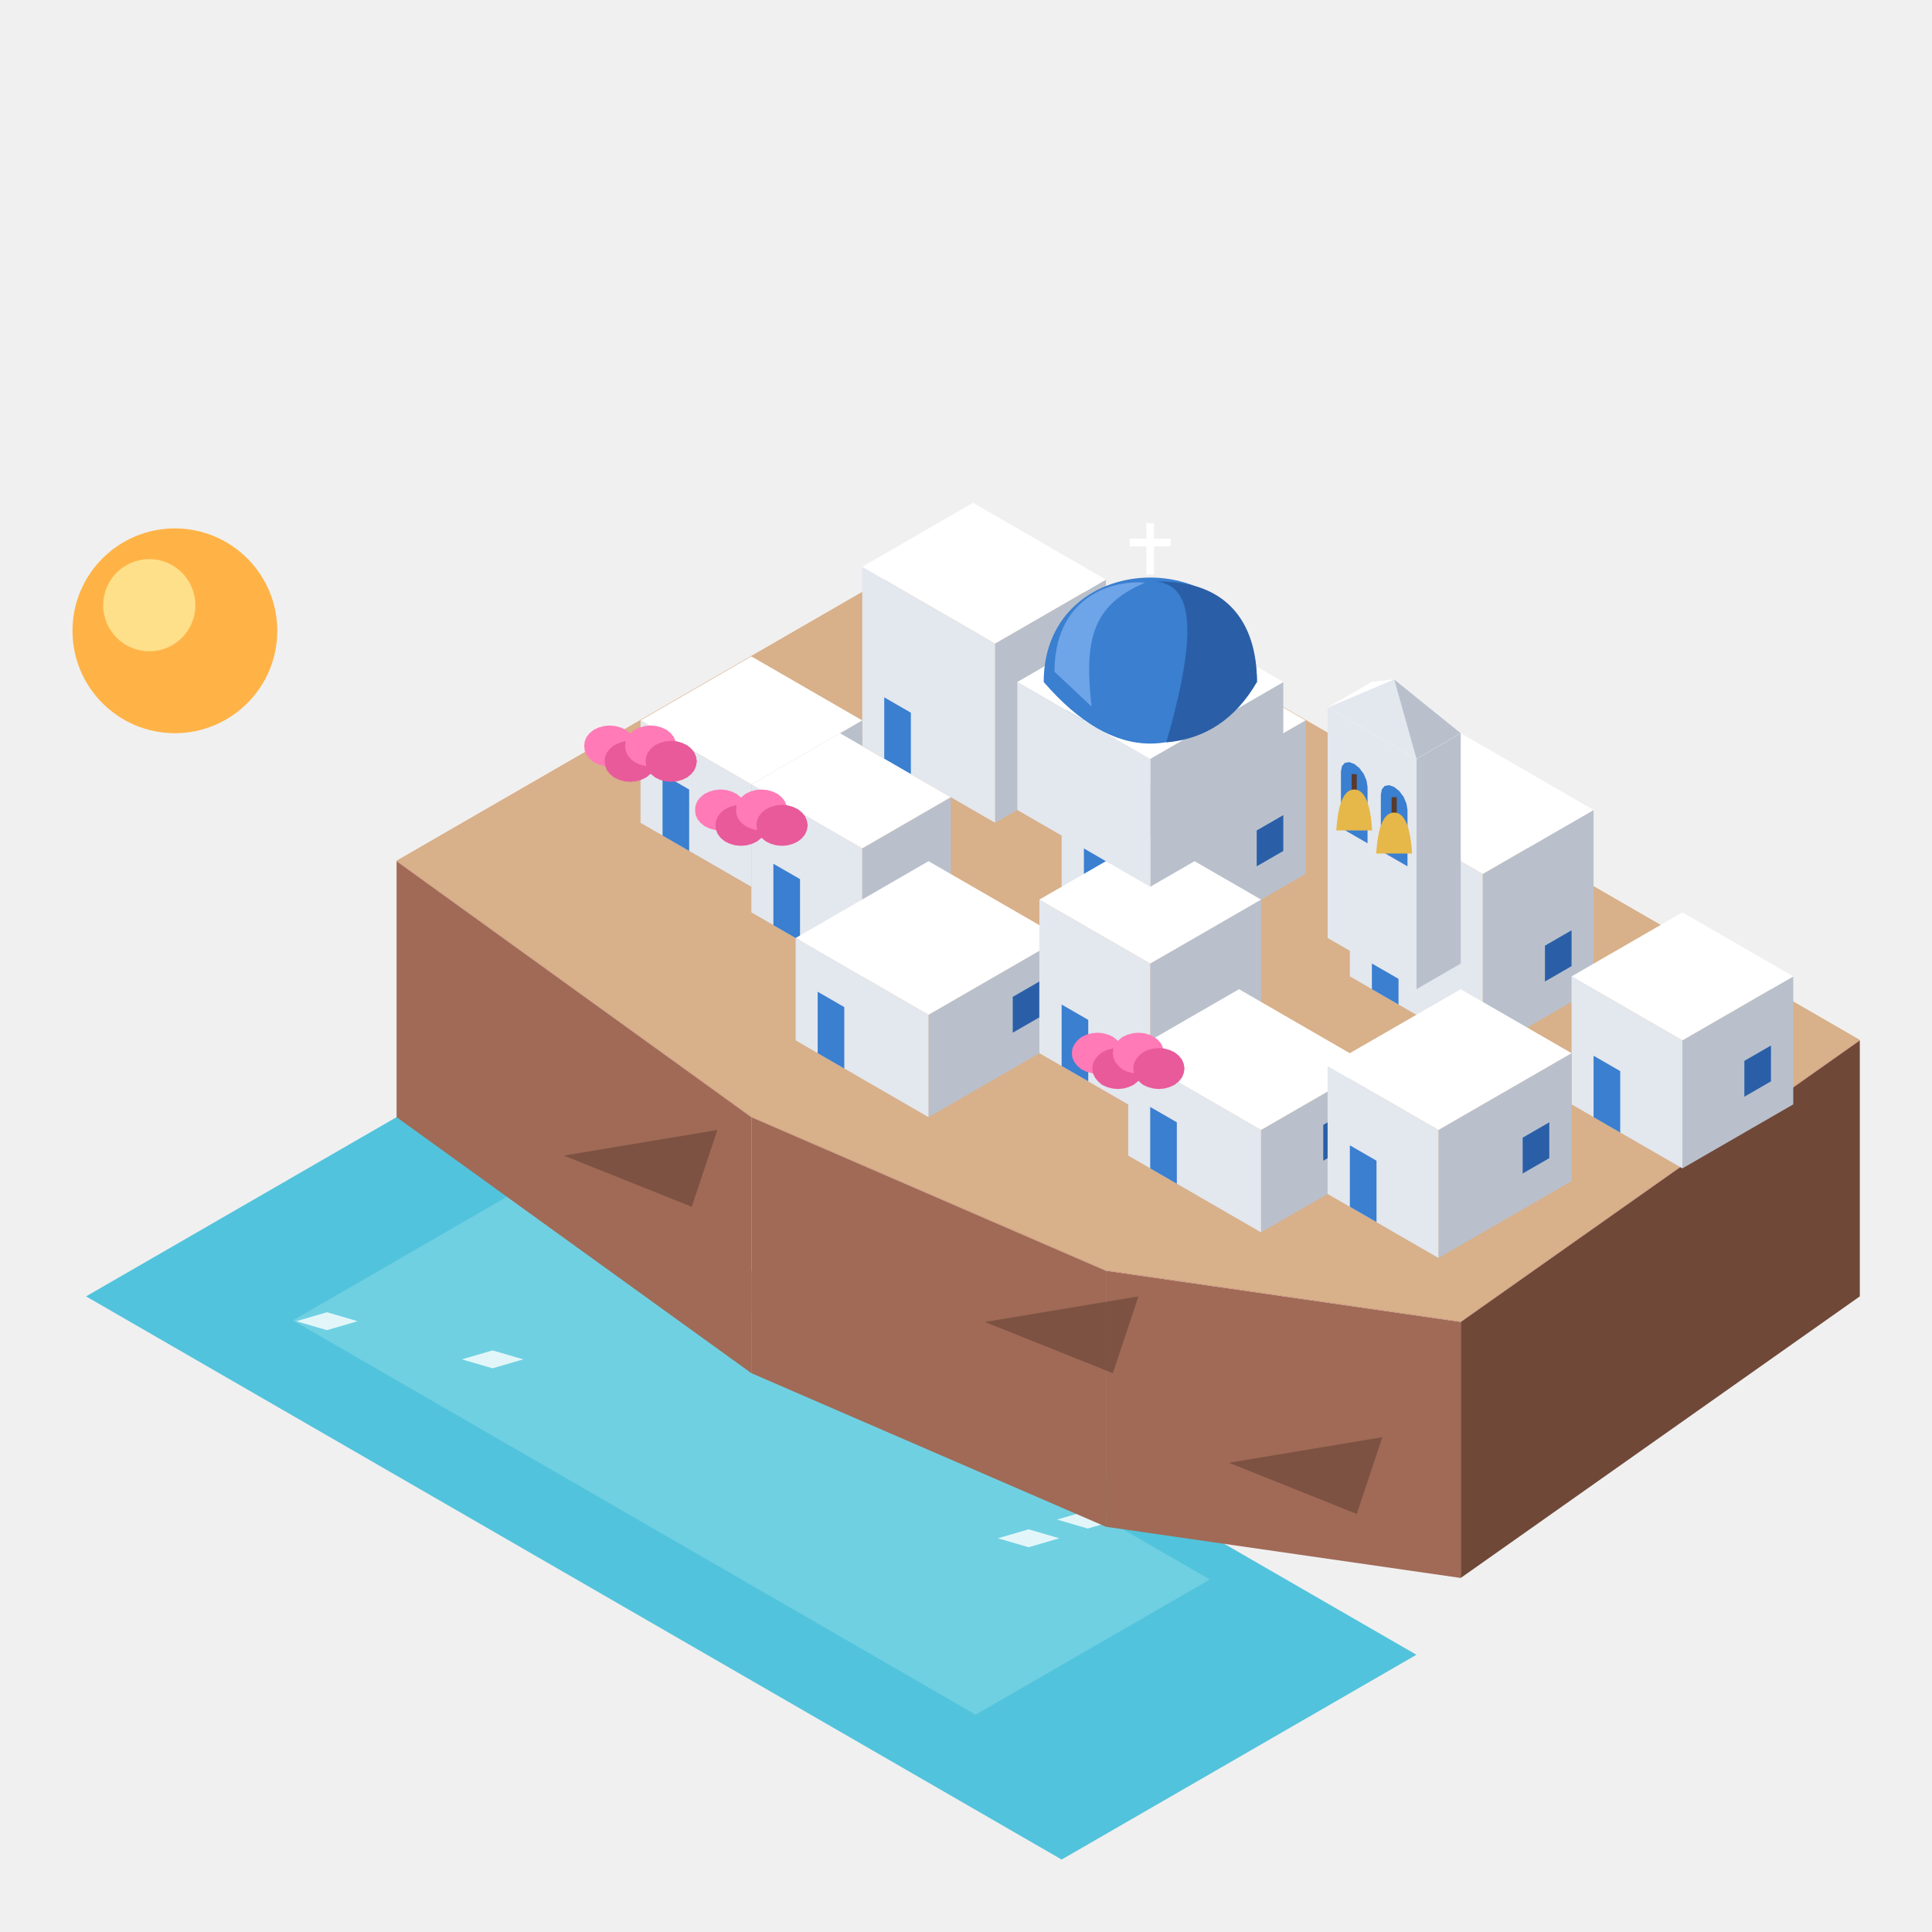
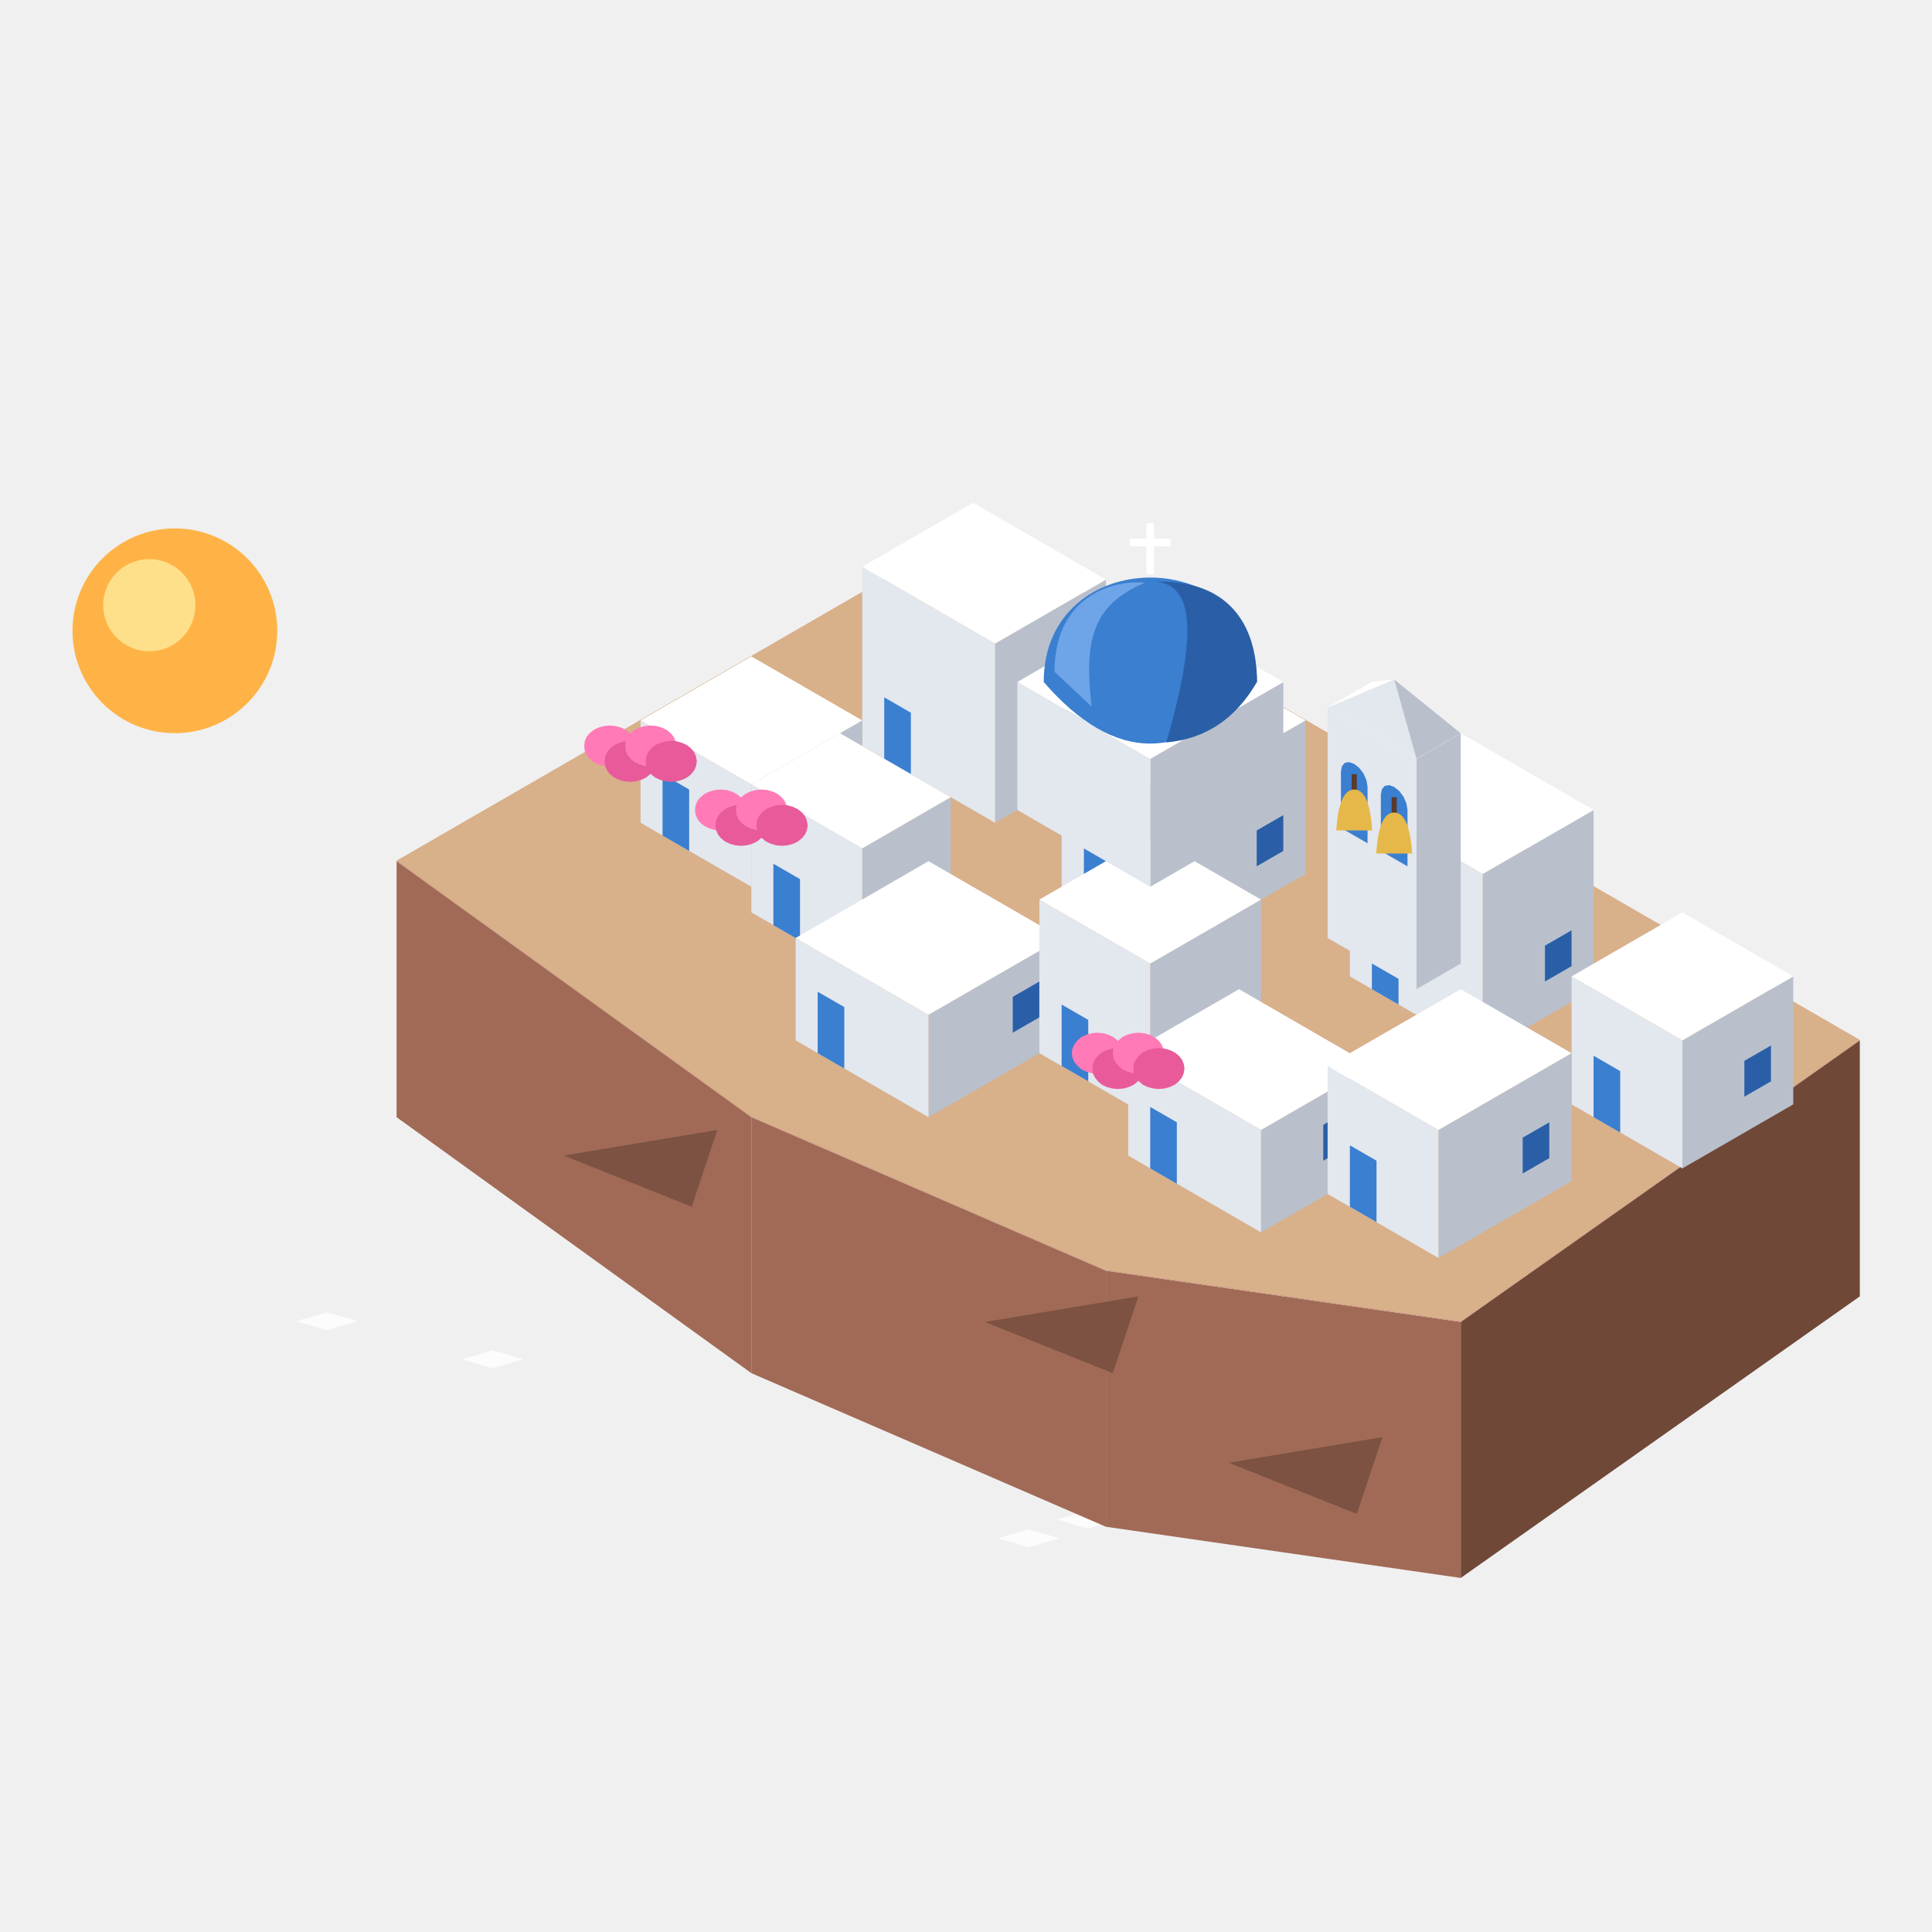
<svg xmlns="http://www.w3.org/2000/svg" viewBox="0 0 80 80">
  <g transform="translate(43.96 55.8) scale(1.06)">
-     <path d="M-24.25 -10L13.86 12L0 20L-38.11 -2Z" fill="#52c3dc" />
-     <path d="M-20.89 -6.34L5.79 9.06L-3.36 14.34L-30.03 -1.06Z" fill="#9be3ea" opacity="0.4" />
    <path d="M-2.49 7.45L-1.29 7.10L-0.09 7.45L-1.29 7.80Z" fill="#ffffff" opacity=".8">
      <animate attributeName="opacity" values=".85;.15;.85" dur="2.2s" begin="0.0s" repeatCount="indefinite" />
    </path>
    <path d="M-23.43 0.46L-22.23 0.11L-21.03 0.46L-22.23 0.81Z" fill="#ffffff" opacity=".8">
      <animate attributeName="opacity" values=".85;.15;.85" dur="2.7s" begin="0.6s" repeatCount="indefinite" />
    </path>
    <path d="M-29.90 -1.03L-28.70 -1.38L-27.50 -1.03L-28.70 -0.68Z" fill="#ffffff" opacity=".8">
      <animate attributeName="opacity" values=".85;.15;.85" dur="3.2s" begin="1.2s" repeatCount="indefinite" />
    </path>
    <path d="M-0.18 6.72L1.02 6.37L2.22 6.72L1.02 7.07Z" fill="#ffffff" opacity=".8">
      <animate attributeName="opacity" values=".85;.15;.85" dur="3.7s" begin="1.8s" repeatCount="indefinite" />
    </path>
    <path fill="#ffffff" fill-rule="evenodd" opacity="0" d="M-6.20 9.00a1.00 0.50 0 1 0 2.00 0a1.00 0.50 0 1 0 -2.00 0ZM-6.02 9.00a0.82 0.41 0 1 0 1.64 0a0.82 0.41 0 1 0 -1.64 0Z">
      <animate attributeName="d" values="M-6.20 9.00a1.00 0.50 0 1 0 2.00 0a1.00 0.50 0 1 0 -2.00 0ZM-6.02 9.00a0.82 0.41 0 1 0 1.64 0a0.82 0.41 0 1 0 -1.64 0Z;M-9.20 9.00a4.00 2.00 0 1 0 8.00 0a4.00 2.00 0 1 0 -8.00 0ZM-8.48 9.00a3.28 1.64 0 1 0 6.56 0a3.28 1.64 0 1 0 -6.56 0Z" dur="3s" begin="0s" repeatCount="indefinite" />
      <animate attributeName="opacity" values="0.6;0" dur="3s" begin="0s" repeatCount="indefinite" />
    </path>
    <path d="M-12.12 1L-25.98 -9L-25.98 -19L-12.12 -9Z" fill="#a06a56" />
    <path d="M31.18 -2L15.59 9L15.59 -1L31.18 -12Z" fill="#704838" />
    <path d="M1.73 7L-12.12 1L-12.12 -9L1.73 -3Z" fill="#a06a56" />
    <path d="M15.59 9L1.73 7L1.73 -3L15.59 -1Z" fill="#a06a56" />
    <path d="M-3.46 -32L31.18 -12L15.59 -1L1.73 -3L-12.12 -9L-25.98 -19Z" fill="#c8907a" />
    <path d="M-3.46 -32.02L31.18 -12.02L15.59 -1.02L1.73 -3.02L-12.12 -9.02L-25.98 -19.02Z" fill="#d8b08a" />
    <path d="M-19.45 -7.5L-13.45 -8.5L-14.45 -5.5Z" fill="#5a3a2e" opacity="0.5" />
    <path d="M-3 -1L3 -2L2 1Z" fill="#5a3a2e" opacity="0.5" />
    <path d="M6.53 4.5L12.53 3.5L11.53 6.5Z" fill="#5a3a2e" opacity="0.5" />
    <path d="M1.73 -23L-2.6 -20.5L-2.6 -27.5L1.73 -30Z" fill="#b9c0cc" />
    <path d="M-7.79 -23.5L-2.6 -20.5L-2.6 -27.5L-7.79 -30.5Z" fill="#e3e7ee" />
    <path d="M-3.46 -33L1.73 -30L-2.6 -27.5L-7.79 -30.5Z" fill="#ffffff" />
    <path d="M-6.93 -23L-5.89 -22.4L-5.89 -24.8L-6.93 -25.4Z" fill="#3a7fd0" />
    <path d="M0.87 -23.9L-0.17 -23.3L-0.17 -24.7L0.87 -25.3Z" fill="#2a5fa8" />
    <path d="M-7.79 -20.5L-12.12 -18L-12.12 -22L-7.79 -24.5Z" fill="#b9c0cc" />
    <path d="M-16.45 -20.5L-12.12 -18L-12.12 -22L-16.45 -24.5Z" fill="#e3e7ee" />
    <path d="M-12.12 -27L-7.79 -24.5L-12.12 -22L-16.45 -24.5Z" fill="#ffffff" />
    <path d="M-15.59 -20L-14.55 -19.4L-14.55 -21.8L-15.59 -22.4Z" fill="#3a7fd0" />
    <path d="M-8.66 -21.4L-9.7 -20.8L-9.7 -22.2L-8.66 -22.8Z" fill="#2a5fa8" />
    <path d="M9.53 -18.5L4.33 -15.5L4.33 -21.5L9.53 -24.5Z" fill="#b9c0cc" />
    <path d="M0 -18L4.33 -15.5L4.33 -21.5L0 -24Z" fill="#e3e7ee" />
    <path d="M5.2 -27L9.53 -24.5L4.33 -21.5L0 -24Z" fill="#ffffff" />
    <path d="M0.87 -17.5L1.91 -16.9L1.91 -19.3L0.87 -19.9Z" fill="#3a7fd0" />
    <path d="M8.66 -19.4L7.62 -18.8L7.62 -20.2L8.66 -20.8Z" fill="#2a5fa8" />
    <path d="M-4.33 -16.5L-7.79 -14.5L-7.79 -19.5L-4.33 -21.5Z" fill="#b9c0cc" />
    <path d="M-12.12 -17L-7.79 -14.5L-7.79 -19.5L-12.12 -22Z" fill="#e3e7ee" />
    <path d="M-8.66 -24L-4.33 -21.5L-7.79 -19.5L-12.12 -22Z" fill="#ffffff" />
    <path d="M-11.26 -16.5L-10.22 -15.9L-10.22 -18.3L-11.26 -18.9Z" fill="#3a7fd0" />
    <path d="M-5.2 -17.4L-6.24 -16.8L-6.24 -18.2L-5.2 -18.8Z" fill="#2a5fa8" />
    <path d="M20.78 -14L16.45 -11.5L16.45 -18.5L20.78 -21Z" fill="#b9c0cc" />
    <path d="M11.26 -14.5L16.45 -11.5L16.45 -18.5L11.26 -21.5Z" fill="#e3e7ee" />
    <path d="M15.59 -24L20.78 -21L16.45 -18.5L11.26 -21.5Z" fill="#ffffff" />
    <path d="M12.12 -14L13.16 -13.4L13.16 -15.8L12.12 -16.4Z" fill="#3a7fd0" />
    <path d="M19.92 -14.9L18.88 -14.3L18.88 -15.7L19.92 -16.3Z" fill="#2a5fa8" />
    <path d="M0 -12L-5.2 -9L-5.2 -13L0 -16Z" fill="#b9c0cc" />
    <path d="M-10.39 -12L-5.2 -9L-5.2 -13L-10.39 -16Z" fill="#e3e7ee" />
    <path d="M-5.2 -19L0 -16L-5.2 -13L-10.39 -16Z" fill="#ffffff" />
    <path d="M-9.53 -11.5L-8.49 -10.9L-8.49 -13.3L-9.53 -13.9Z" fill="#3a7fd0" />
    <path d="M-0.87 -12.9L-1.91 -12.3L-1.91 -13.7L-0.87 -14.3Z" fill="#2a5fa8" />
    <path d="M7.79 -11.5L3.46 -9L3.46 -15L7.79 -17.5Z" fill="#b9c0cc" />
    <path d="M-0.87 -11.5L3.46 -9L3.46 -15L-0.87 -17.5Z" fill="#e3e7ee" />
    <path d="M3.46 -20L7.79 -17.5L3.46 -15L-0.87 -17.5Z" fill="#ffffff" />
    <path d="M0 -11L1.04 -10.4L1.04 -12.8L0 -13.4Z" fill="#3a7fd0" />
    <path d="M6.93 -12.4L5.89 -11.8L5.89 -13.2L6.93 -13.8Z" fill="#2a5fa8" />
    <path d="M28.58 -9.5L24.25 -7L24.25 -12L28.58 -14.5Z" fill="#b9c0cc" />
    <path d="M19.92 -9.5L24.25 -7L24.25 -12L19.92 -14.5Z" fill="#e3e7ee" />
    <path d="M24.25 -17L28.58 -14.5L24.25 -12L19.92 -14.5Z" fill="#ffffff" />
    <path d="M20.78 -9L21.82 -8.4L21.82 -10.8L20.78 -11.4Z" fill="#3a7fd0" />
    <path d="M27.71 -10.4L26.67 -9.8L26.67 -11.2L27.71 -11.8Z" fill="#2a5fa8" />
    <path d="M12.12 -7L7.79 -4.5L7.79 -8.5L12.12 -11Z" fill="#b9c0cc" />
    <path d="M2.6 -7.5L7.79 -4.5L7.79 -8.5L2.6 -11.5Z" fill="#e3e7ee" />
    <path d="M6.93 -14L12.12 -11L7.79 -8.5L2.6 -11.5Z" fill="#ffffff" />
    <path d="M3.46 -7L4.5 -6.4L4.5 -8.8L3.46 -9.4Z" fill="#3a7fd0" />
    <path d="M11.26 -7.9L10.22 -7.3L10.22 -8.7L11.26 -9.3Z" fill="#2a5fa8" />
    <path d="M19.92 -6.5L14.72 -3.5L14.72 -8.5L19.92 -11.5Z" fill="#b9c0cc" />
    <path d="M10.39 -6L14.72 -3.5L14.72 -8.5L10.39 -11Z" fill="#e3e7ee" />
    <path d="M15.59 -14L19.92 -11.5L14.72 -8.5L10.39 -11Z" fill="#ffffff" />
    <path d="M11.26 -5.5L12.3 -4.9L12.3 -7.3L11.26 -7.9Z" fill="#3a7fd0" />
    <path d="M19.05 -7.4L18.01 -6.8L18.01 -8.2L19.05 -8.8Z" fill="#2a5fa8" />
    <path d="M8.66 -21L3.46 -18L3.46 -23L8.66 -26Z" fill="#b9c0cc" />
    <path d="M-1.73 -21L3.46 -18L3.46 -23L-1.73 -26Z" fill="#e3e7ee" />
    <path d="M3.46 -29L8.66 -26L3.46 -23L-1.73 -26Z" fill="#ffffff" />
    <path d="M-0.7 -26C-0.7 -31.44 7.63 -31.44 7.63 -26Q3.46 -21.19 -0.7 -26Z" fill="#3a7fd0" />
    <path d="M4.09 -23.64C5.34 -28 5.13 -29.8 3.67 -29.92C6.38 -30 7.63 -28.4 7.63 -26Q6.38 -23.84 4.09 -23.64Z" fill="#2a5fa8" />
    <path d="M-0.28 -26.4C-0.28 -29.2 1.8 -30 3.26 -29.88C1.17 -29 0.88 -27.6 1.17 -25.04Z" fill="#7fb0f0" opacity="0.75" />
    <path d="M3.31 -30.2L3.61 -30.2L3.61 -32.2L3.31 -32.2Z" fill="#ffffff" />
    <path d="M2.66 -31.6L4.26 -31.6L4.26 -31.3L2.66 -31.3Z" fill="#ffffff" />
    <path d="M15.59 -15L13.86 -14L13.86 -23L15.59 -24Z" fill="#b9c0cc" />
    <path d="M10.39 -16L13.86 -14L13.86 -23L10.39 -25Z" fill="#e3e7ee" />
    <path d="M12.12 -26L15.59 -24L13.86 -23L10.39 -25Z" fill="#ffffff" />
    <path d="M10.91 -20.3L11.95 -19.7L11.95 -21.9L11.91 -22.15L11.8 -22.41L11.63 -22.64L11.43 -22.8L11.23 -22.87L11.06 -22.84L10.95 -22.71L10.91 -22.5Z" fill="#3a7fd0" />
    <g>
      <animateTransform attributeName="transform" type="rotate" values="-22 11.43 -22.40;22 11.43 -22.40;-22 11.43 -22.40" dur="1.6s" begin="0.0s" repeatCount="indefinite" />
      <path d="M11.33 -22.4L11.53 -22.4L11.53 -21.6L11.33 -21.6Z" fill="#5a3a2a" />
      <path d="M10.73 -20.2Q10.83 -21.8 11.43 -21.8Q12.03 -21.8 12.13 -20.2Z" fill="#e6b84a" />
    </g>
    <path d="M12.47 -19.4L13.51 -18.8L13.51 -21L13.47 -21.25L13.36 -21.51L13.19 -21.74L12.99 -21.9L12.79 -21.97L12.62 -21.94L12.51 -21.81L12.47 -21.6Z" fill="#3a7fd0" />
    <g>
      <animateTransform attributeName="transform" type="rotate" values="-22 12.99 -21.50;22 12.99 -21.50;-22 12.99 -21.50" dur="1.6s" begin="0.4s" repeatCount="indefinite" />
      <path d="M12.89 -21.5L13.09 -21.5L13.09 -20.7L12.89 -20.7Z" fill="#5a3a2a" />
      <path d="M12.29 -19.3Q12.39 -20.9 12.99 -20.9Q13.59 -20.9 13.69 -19.3Z" fill="#e6b84a" />
    </g>
    <path d="M10.39 -25L12.12 -26L12.99 -26.1Z" fill="#ffffff" />
    <path d="M12.12 -26L15.59 -24L12.99 -26.1Z" fill="#ffffff" />
    <path d="M13.86 -23L10.39 -25L12.99 -26.1Z" fill="#e3e7ee" />
    <path d="M15.59 -24L13.86 -23L12.99 -26.1Z" fill="#b9c0cc" />
    <path d="M-12.32 -21L-12.35 -20.82L-12.42 -20.65L-12.54 -20.5L-12.7 -20.37L-12.89 -20.28L-13.1 -20.22L-13.32 -20.2L-13.55 -20.22L-13.76 -20.28L-13.95 -20.37L-14.11 -20.5L-14.23 -20.65L-14.3 -20.82L-14.32 -21L-14.3 -21.18L-14.23 -21.35L-14.11 -21.5L-13.95 -21.63L-13.76 -21.72L-13.55 -21.78L-13.32 -21.8L-13.1 -21.78L-12.89 -21.72L-12.7 -21.63L-12.54 -21.5L-12.42 -21.35L-12.35 -21.18Z" fill="#ff7ab6" />
    <path d="M-11.52 -20.4L-11.55 -20.22L-11.62 -20.05L-11.74 -19.9L-11.9 -19.77L-12.09 -19.68L-12.3 -19.62L-12.52 -19.6L-12.75 -19.62L-12.96 -19.68L-13.15 -19.77L-13.31 -19.9L-13.43 -20.05L-13.5 -20.22L-13.52 -20.4L-13.5 -20.58L-13.43 -20.75L-13.31 -20.9L-13.15 -21.03L-12.96 -21.12L-12.75 -21.18L-12.52 -21.2L-12.3 -21.18L-12.09 -21.12L-11.9 -21.03L-11.74 -20.9L-11.62 -20.75L-11.55 -20.58Z" fill="#e85a9a" />
    <path d="M-10.72 -21L-10.75 -20.82L-10.82 -20.65L-10.94 -20.5L-11.1 -20.37L-11.29 -20.28L-11.5 -20.22L-11.72 -20.2L-11.95 -20.22L-12.16 -20.28L-12.35 -20.37L-12.51 -20.5L-12.63 -20.65L-12.7 -20.82L-12.72 -21L-12.7 -21.18L-12.63 -21.35L-12.51 -21.5L-12.35 -21.63L-12.16 -21.72L-11.95 -21.78L-11.72 -21.8L-11.5 -21.78L-11.29 -21.72L-11.1 -21.63L-10.94 -21.5L-10.82 -21.35L-10.75 -21.18Z" fill="#ff7ab6" />
    <path d="M-9.92 -20.4L-9.95 -20.22L-10.02 -20.05L-10.14 -19.9L-10.3 -19.77L-10.49 -19.68L-10.7 -19.62L-10.92 -19.6L-11.15 -19.62L-11.36 -19.68L-11.55 -19.77L-11.71 -19.9L-11.83 -20.05L-11.9 -20.22L-11.92 -20.4L-11.9 -20.58L-11.83 -20.75L-11.71 -20.9L-11.55 -21.03L-11.36 -21.12L-11.15 -21.18L-10.92 -21.2L-10.7 -21.18L-10.49 -21.12L-10.3 -21.03L-10.14 -20.9L-10.02 -20.75L-9.95 -20.58Z" fill="#e85a9a" />
    <path d="M2.4 -11.5L2.37 -11.32L2.3 -11.15L2.18 -11L2.02 -10.87L1.83 -10.78L1.62 -10.72L1.4 -10.7L1.18 -10.72L0.96 -10.78L0.77 -10.87L0.62 -11L0.5 -11.15L0.42 -11.32L0.4 -11.5L0.42 -11.68L0.5 -11.85L0.62 -12L0.77 -12.13L0.96 -12.22L1.18 -12.28L1.4 -12.3L1.62 -12.28L1.83 -12.22L2.02 -12.13L2.18 -12L2.3 -11.85L2.37 -11.68Z" fill="#ff7ab6" />
    <path d="M3.2 -10.9L3.17 -10.72L3.1 -10.55L2.98 -10.4L2.82 -10.27L2.63 -10.18L2.42 -10.12L2.2 -10.1L1.98 -10.12L1.76 -10.18L1.57 -10.27L1.42 -10.4L1.3 -10.55L1.22 -10.72L1.2 -10.9L1.22 -11.08L1.3 -11.25L1.42 -11.4L1.57 -11.53L1.76 -11.62L1.98 -11.68L2.2 -11.7L2.42 -11.68L2.63 -11.62L2.82 -11.53L2.98 -11.4L3.1 -11.25L3.17 -11.08Z" fill="#e85a9a" />
    <path d="M4 -11.5L3.97 -11.32L3.9 -11.15L3.78 -11L3.62 -10.87L3.43 -10.78L3.22 -10.72L3 -10.7L2.78 -10.72L2.56 -10.78L2.37 -10.87L2.22 -11L2.1 -11.15L2.02 -11.32L2 -11.5L2.02 -11.68L2.1 -11.85L2.22 -12L2.37 -12.13L2.56 -12.22L2.78 -12.28L3 -12.3L3.22 -12.28L3.43 -12.22L3.62 -12.13L3.78 -12L3.9 -11.85L3.97 -11.68Z" fill="#ff7ab6" />
    <path d="M4.8 -10.9L4.77 -10.72L4.7 -10.55L4.58 -10.4L4.42 -10.27L4.23 -10.18L4.02 -10.12L3.8 -10.1L3.58 -10.12L3.36 -10.18L3.17 -10.27L3.02 -10.4L2.9 -10.55L2.82 -10.72L2.8 -10.9L2.82 -11.08L2.9 -11.25L3.02 -11.4L3.17 -11.53L3.36 -11.62L3.58 -11.68L3.8 -11.7L4.02 -11.68L4.23 -11.62L4.42 -11.53L4.58 -11.4L4.7 -11.25L4.77 -11.08Z" fill="#e85a9a" />
    <path d="M-16.65 -23.5L-16.68 -23.32L-16.75 -23.15L-16.87 -23L-17.03 -22.87L-17.22 -22.78L-17.43 -22.72L-17.65 -22.7L-17.88 -22.72L-18.09 -22.78L-18.28 -22.87L-18.44 -23L-18.56 -23.15L-18.63 -23.32L-18.65 -23.5L-18.63 -23.68L-18.56 -23.85L-18.44 -24L-18.28 -24.13L-18.09 -24.22L-17.88 -24.28L-17.65 -24.3L-17.43 -24.28L-17.22 -24.22L-17.03 -24.13L-16.87 -24L-16.75 -23.85L-16.68 -23.68Z" fill="#ff7ab6" />
    <path d="M-15.85 -22.9L-15.88 -22.72L-15.95 -22.55L-16.07 -22.4L-16.23 -22.27L-16.42 -22.18L-16.63 -22.12L-16.85 -22.1L-17.08 -22.12L-17.29 -22.18L-17.48 -22.27L-17.64 -22.4L-17.76 -22.55L-17.83 -22.72L-17.85 -22.9L-17.83 -23.08L-17.76 -23.25L-17.64 -23.4L-17.48 -23.53L-17.29 -23.62L-17.08 -23.68L-16.85 -23.7L-16.63 -23.68L-16.42 -23.62L-16.23 -23.53L-16.07 -23.4L-15.95 -23.25L-15.88 -23.08Z" fill="#e85a9a" />
    <path d="M-15.05 -23.5L-15.08 -23.32L-15.15 -23.15L-15.27 -23L-15.43 -22.87L-15.62 -22.78L-15.83 -22.72L-16.05 -22.7L-16.28 -22.72L-16.49 -22.78L-16.68 -22.87L-16.84 -23L-16.96 -23.15L-17.03 -23.32L-17.05 -23.5L-17.03 -23.68L-16.96 -23.85L-16.84 -24L-16.68 -24.13L-16.49 -24.22L-16.28 -24.28L-16.05 -24.3L-15.83 -24.28L-15.62 -24.22L-15.43 -24.13L-15.27 -24L-15.15 -23.85L-15.08 -23.68Z" fill="#ff7ab6" />
    <path d="M-14.25 -22.9L-14.28 -22.72L-14.35 -22.55L-14.47 -22.4L-14.63 -22.27L-14.82 -22.18L-15.03 -22.12L-15.25 -22.1L-15.48 -22.12L-15.69 -22.18L-15.88 -22.27L-16.04 -22.4L-16.16 -22.55L-16.23 -22.72L-16.25 -22.9L-16.23 -23.08L-16.16 -23.25L-16.04 -23.4L-15.88 -23.53L-15.69 -23.62L-15.48 -23.68L-15.25 -23.7L-15.03 -23.68L-14.82 -23.62L-14.63 -23.53L-14.47 -23.4L-14.35 -23.25L-14.28 -23.08Z" fill="#e85a9a" />
    <circle cx="-34.64" cy="-28.00" r="4" fill="#ffb347">
      <animate attributeName="opacity" values="1;.75;1" dur="4s" repeatCount="indefinite" />
    </circle>
    <circle cx="-35.64" cy="-29.00" r="1.8" fill="#ffe08a" />
  </g>
</svg>
